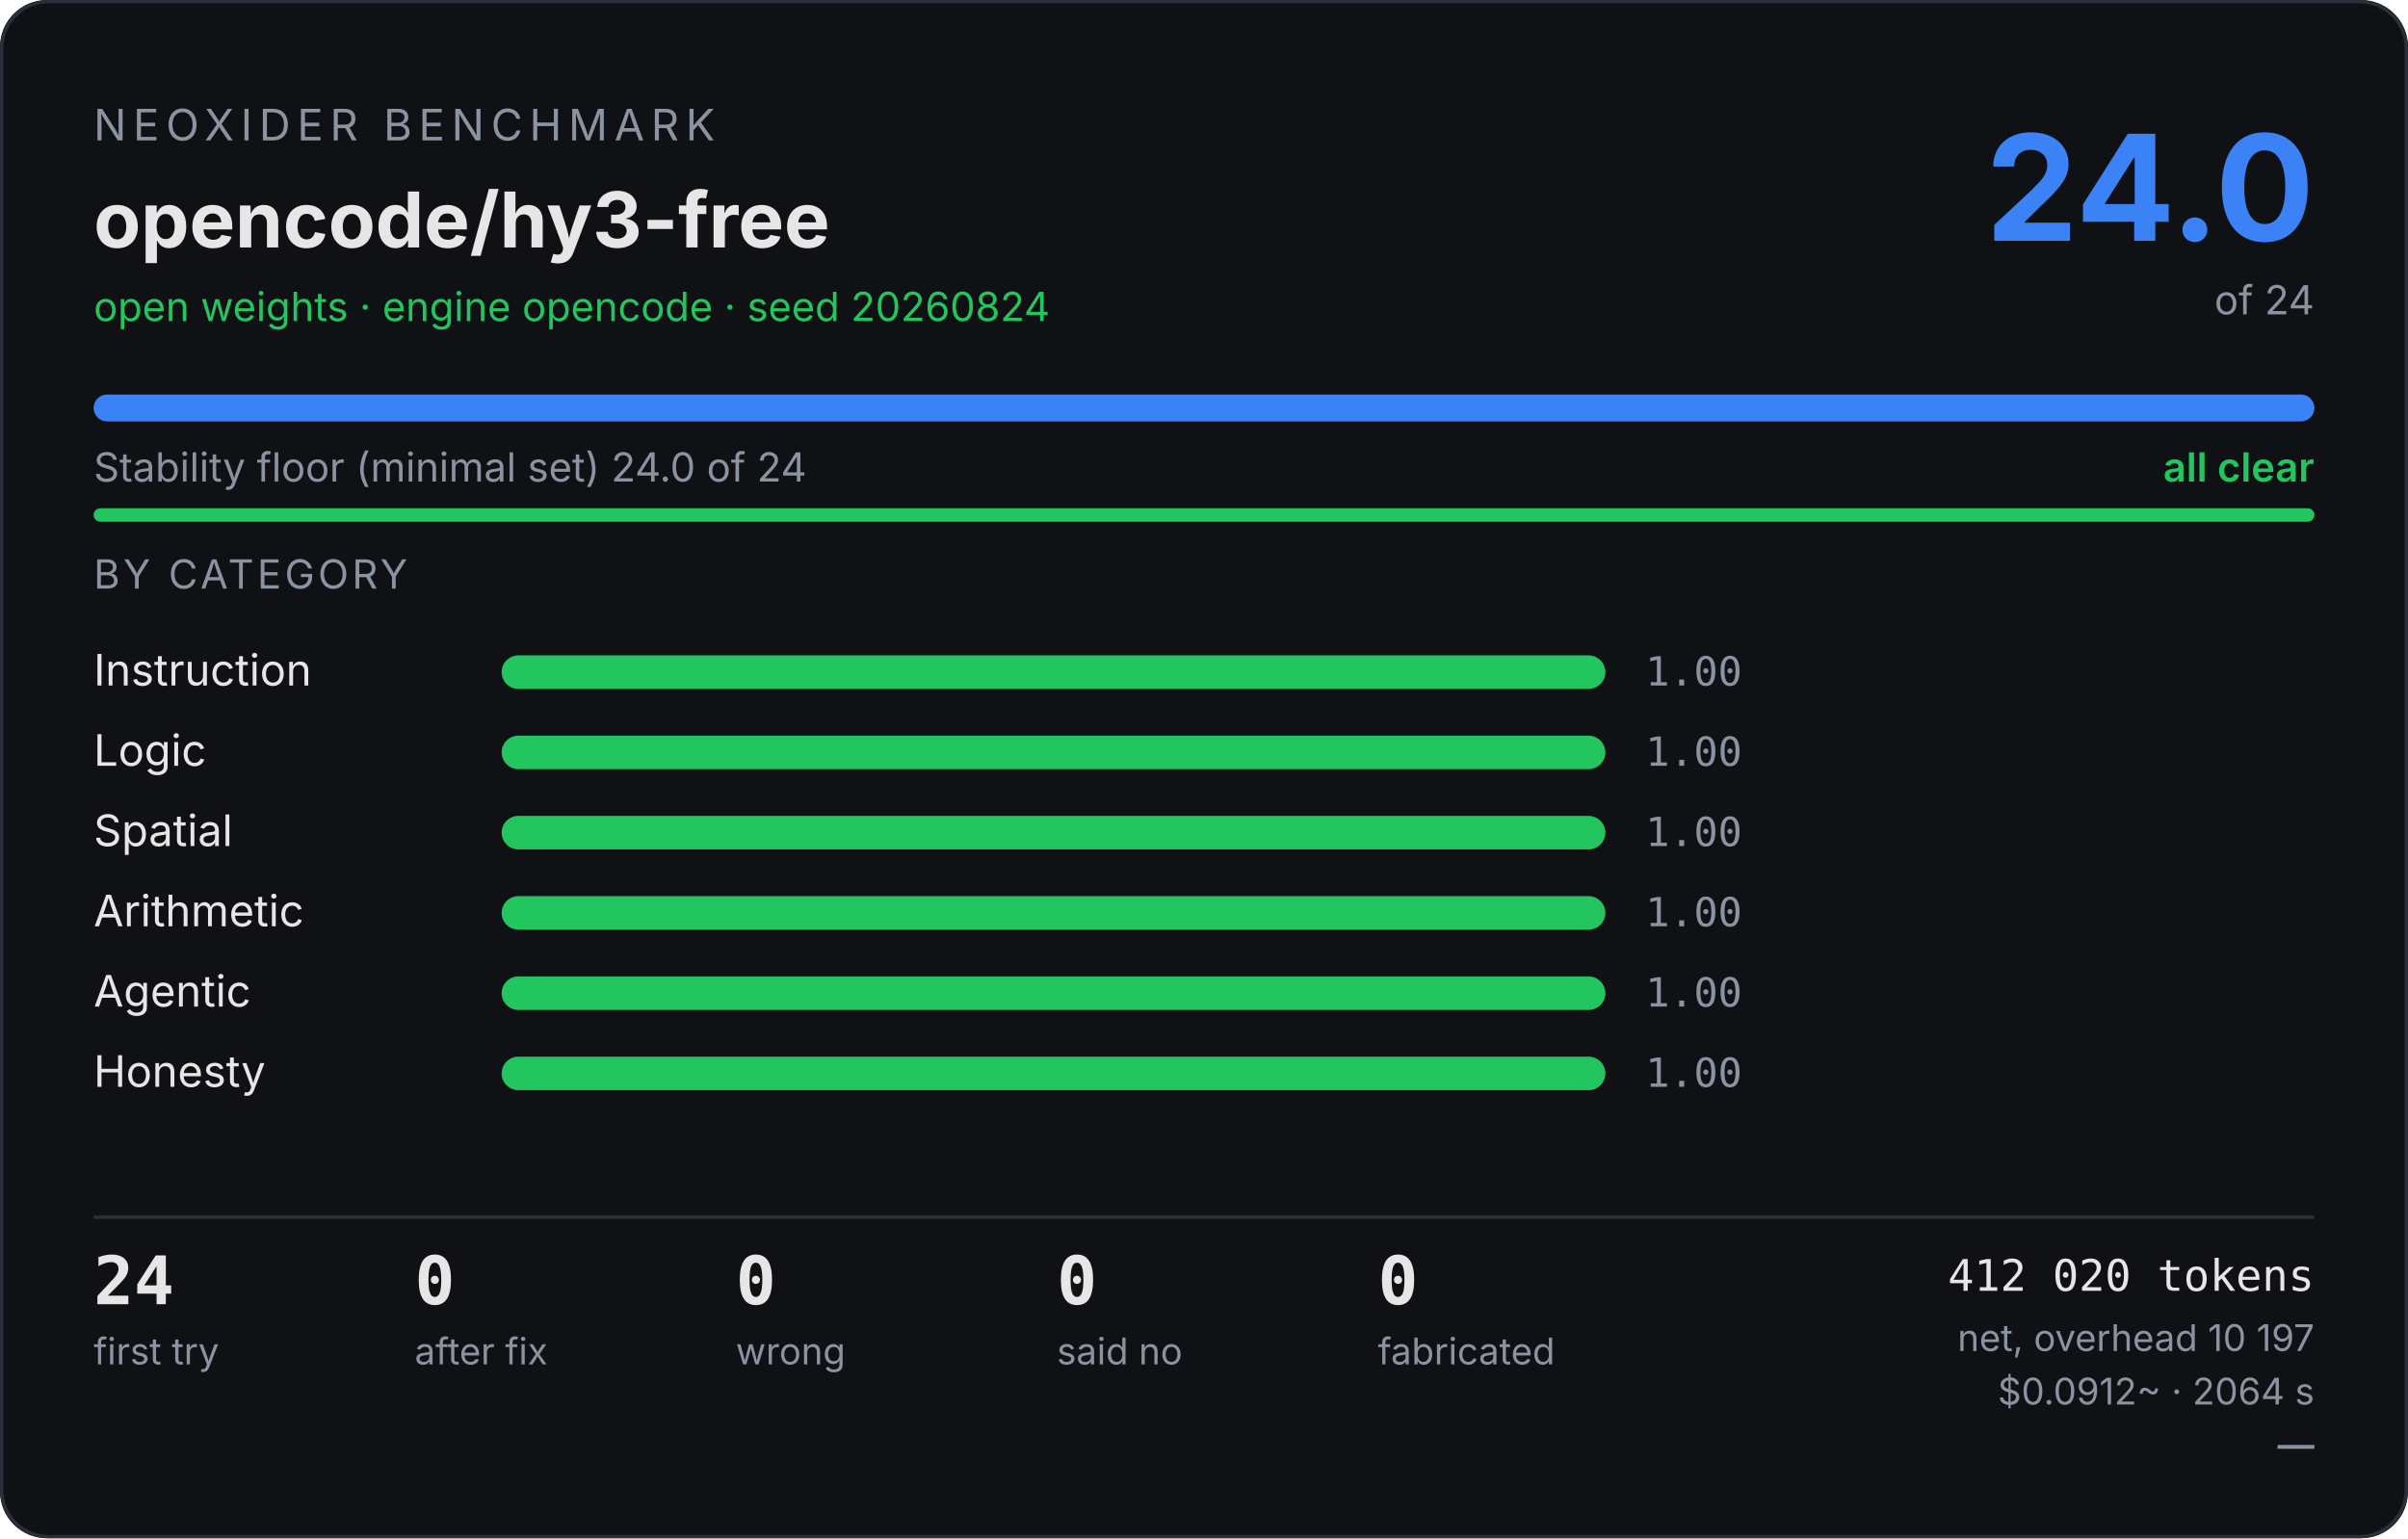
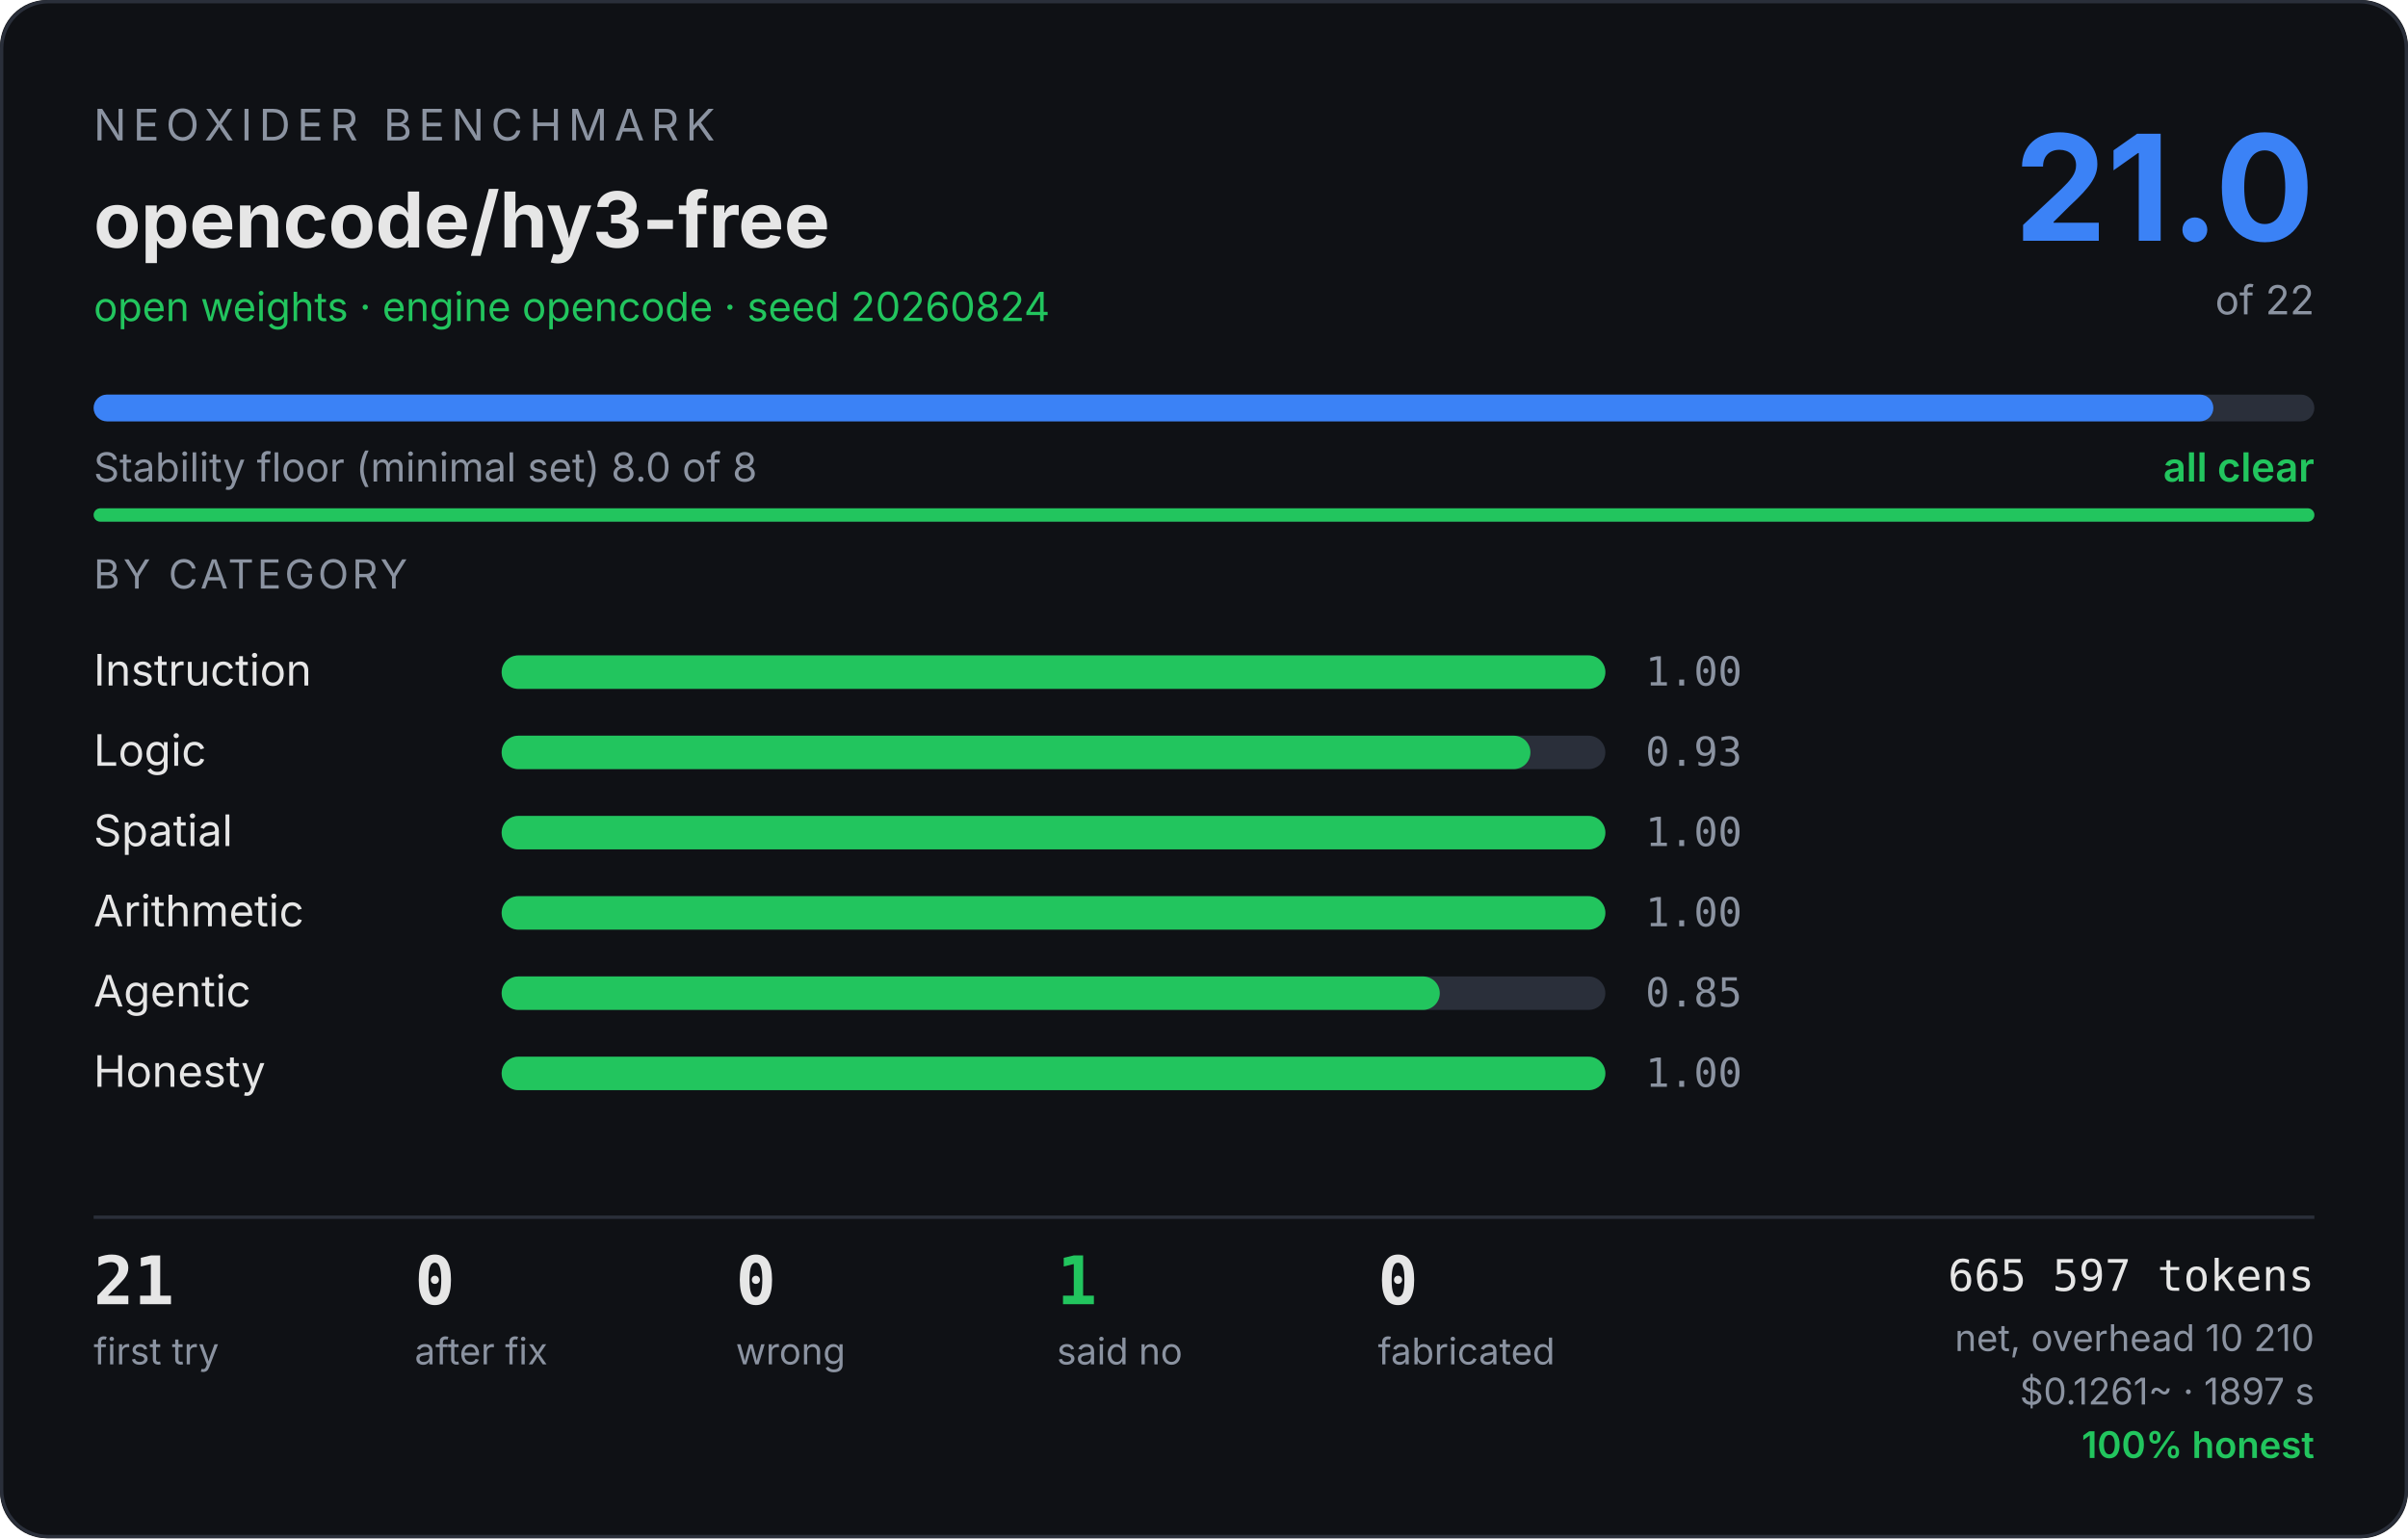
<svg xmlns="http://www.w3.org/2000/svg" width="720" height="460" viewBox="0 0 720 460" font-family="system-ui,-apple-system,Segoe UI,sans-serif">
  <rect width="720" height="460" rx="14" fill="#0f1115" />
  <rect x="0.5" y="0.5" width="719" height="459" rx="14" fill="none" stroke="#2a2f3a" />
  <text x="28" y="42" fill="#8b93a1" font-size="13" letter-spacing="2">NEOXIDER BENCHMARK</text>
  <text x="28" y="74" fill="#e6e6e6" font-size="23" font-weight="700">opencode/hy3-free</text>
  <text x="28" y="96" fill="#22c55e" font-size="12">open weights · engine opencode · seed 20260824</text>
-   <text x="692" y="72" text-anchor="end" fill="#3b82f6" font-size="44" font-weight="700">24.0</text>
-   <text x="692" y="94" text-anchor="end" fill="#8b93a1" font-size="12">of 24</text>
+   <text x="692" y="72" text-anchor="end" fill="#3b82f6" font-size="44" font-weight="700">21.0</text>
+   <text x="692" y="94" text-anchor="end" fill="#8b93a1" font-size="12">of 22</text>
  <rect x="28" y="118" width="664" height="8" rx="4" fill="#2a2f3a" />
-   <rect x="28" y="118" width="664.0" height="8" rx="4" fill="#3b82f6" />
-   <text x="28" y="144" fill="#8b93a1" font-size="12">Stability floor (minimal set) 24.0 of 24</text>
+   <rect x="28" y="118" width="633.8" height="8" rx="4" fill="#3b82f6" />
+   <text x="28" y="144" fill="#8b93a1" font-size="12">Stability floor (minimal set) 8.0 of 8</text>
  <text x="692" y="144" text-anchor="end" fill="#22c55e" font-size="12" font-weight="600">all clear</text>
  <rect x="28" y="152" width="664" height="4" rx="2" fill="#2a2f3a" />
  <rect x="28" y="152" width="664.0" height="4" rx="2" fill="#22c55e" />
  <text x="28" y="176" fill="#8b93a1" font-size="12" letter-spacing="1">BY CATEGORY</text>
  <text x="28" y="205" fill="#e6e6e6" font-size="13">Instruction</text>
  <rect x="150" y="196" width="330" height="10" rx="5" fill="#2a2f3a" />
  <rect x="150" y="196" width="330.0" height="10" rx="5" fill="#22c55e" />
  <text x="492" y="205" fill="#8b93a1" font-size="12" font-family="ui-monospace,Consolas,monospace">1.00</text>
  <text x="28" y="229" fill="#e6e6e6" font-size="13">Logic</text>
  <rect x="150" y="220" width="330" height="10" rx="5" fill="#2a2f3a" />
-   <rect x="150" y="220" width="330.0" height="10" rx="5" fill="#22c55e" />
-   <text x="492" y="229" fill="#8b93a1" font-size="12" font-family="ui-monospace,Consolas,monospace">1.00</text>
+   <rect x="150" y="220" width="307.6" height="10" rx="5" fill="#22c55e" />
+   <text x="492" y="229" fill="#8b93a1" font-size="12" font-family="ui-monospace,Consolas,monospace">0.93</text>
  <text x="28" y="253" fill="#e6e6e6" font-size="13">Spatial</text>
  <rect x="150" y="244" width="330" height="10" rx="5" fill="#2a2f3a" />
  <rect x="150" y="244" width="330.0" height="10" rx="5" fill="#22c55e" />
  <text x="492" y="253" fill="#8b93a1" font-size="12" font-family="ui-monospace,Consolas,monospace">1.00</text>
  <text x="28" y="277" fill="#e6e6e6" font-size="13">Arithmetic</text>
  <rect x="150" y="268" width="330" height="10" rx="5" fill="#2a2f3a" />
  <rect x="150" y="268" width="330.0" height="10" rx="5" fill="#22c55e" />
  <text x="492" y="277" fill="#8b93a1" font-size="12" font-family="ui-monospace,Consolas,monospace">1.00</text>
  <text x="28" y="301" fill="#e6e6e6" font-size="13">Agentic</text>
  <rect x="150" y="292" width="330" height="10" rx="5" fill="#2a2f3a" />
-   <rect x="150" y="292" width="330.0" height="10" rx="5" fill="#22c55e" />
-   <text x="492" y="301" fill="#8b93a1" font-size="12" font-family="ui-monospace,Consolas,monospace">1.00</text>
+   <rect x="150" y="292" width="280.5" height="10" rx="5" fill="#22c55e" />
+   <text x="492" y="301" fill="#8b93a1" font-size="12" font-family="ui-monospace,Consolas,monospace">0.85</text>
  <text x="28" y="325" fill="#e6e6e6" font-size="13">Honesty</text>
  <rect x="150" y="316" width="330" height="10" rx="5" fill="#2a2f3a" />
  <rect x="150" y="316" width="330.0" height="10" rx="5" fill="#22c55e" />
  <text x="492" y="325" fill="#8b93a1" font-size="12" font-family="ui-monospace,Consolas,monospace">1.00</text>
  <line x1="28" y1="364" x2="692" y2="364" stroke="#2a2f3a" />
-   <text x="28" y="390" fill="#e6e6e6" font-size="20" font-weight="700" font-family="ui-monospace,Consolas,monospace">24</text>
+   <text x="28" y="390" fill="#e6e6e6" font-size="20" font-weight="700" font-family="ui-monospace,Consolas,monospace">21</text>
  <text x="28" y="408" fill="#8b93a1" font-size="11">first try</text>
  <text x="124" y="390" fill="#e6e6e6" font-size="20" font-weight="700" font-family="ui-monospace,Consolas,monospace">0</text>
  <text x="124" y="408" fill="#8b93a1" font-size="11">after fix</text>
  <text x="220" y="390" fill="#e6e6e6" font-size="20" font-weight="700" font-family="ui-monospace,Consolas,monospace">0</text>
  <text x="220" y="408" fill="#8b93a1" font-size="11">wrong</text>
-   <text x="316" y="390" fill="#e6e6e6" font-size="20" font-weight="700" font-family="ui-monospace,Consolas,monospace">0</text>
+   <text x="316" y="390" fill="#22c55e" font-size="20" font-weight="700" font-family="ui-monospace,Consolas,monospace">1</text>
  <text x="316" y="408" fill="#8b93a1" font-size="11">said no</text>
  <text x="412" y="390" fill="#e6e6e6" font-size="20" font-weight="700" font-family="ui-monospace,Consolas,monospace">0</text>
  <text x="412" y="408" fill="#8b93a1" font-size="11">fabricated</text>
-   <text x="692" y="386" text-anchor="end" fill="#e6e6e6" font-size="13" font-family="ui-monospace,Consolas,monospace">412 020 tokens</text>
-   <text x="692" y="404" text-anchor="end" fill="#8b93a1" font-size="11">net, overhead 10 197</text>
-   <text x="692" y="420" text-anchor="end" fill="#8b93a1" font-size="11">$0.0912~ · 2064 s</text>
-   <text x="692" y="436" text-anchor="end" fill="#8b93a1" font-size="11" font-weight="600">—</text>
+   <text x="692" y="386" text-anchor="end" fill="#e6e6e6" font-size="13" font-family="ui-monospace,Consolas,monospace">665 597 tokens</text>
+   <text x="692" y="404" text-anchor="end" fill="#8b93a1" font-size="11">net, overhead 10 210</text>
+   <text x="692" y="420" text-anchor="end" fill="#8b93a1" font-size="11">$0.1261~ · 1897 s</text>
+   <text x="692" y="436" text-anchor="end" fill="#22c55e" font-size="11" font-weight="600">100% honest</text>
</svg>
